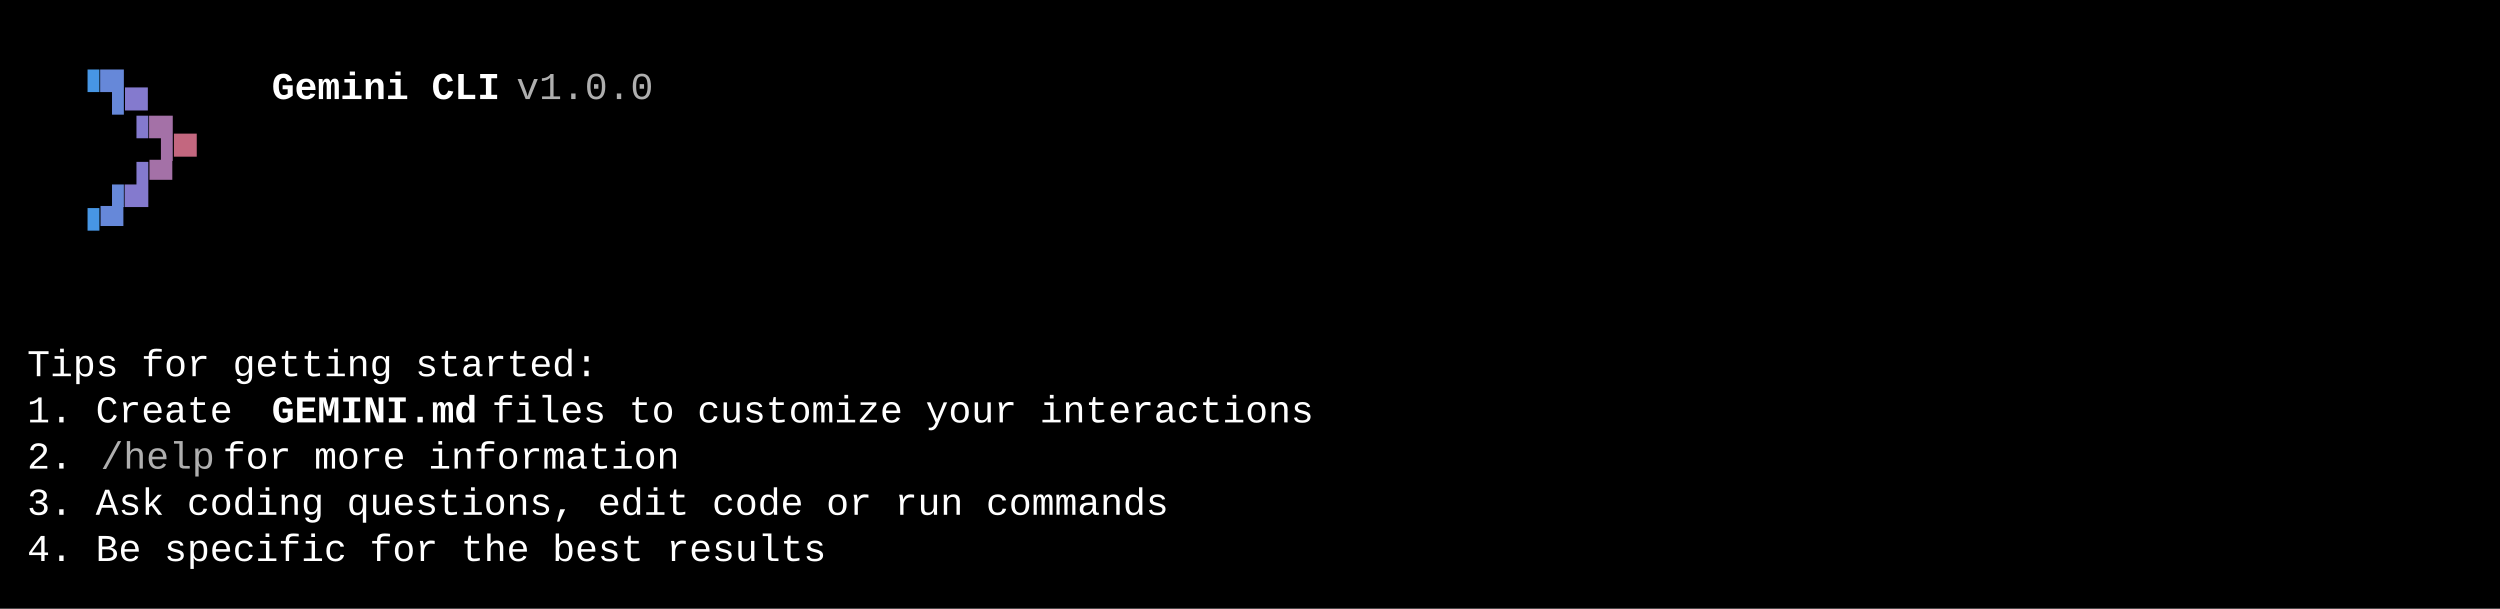
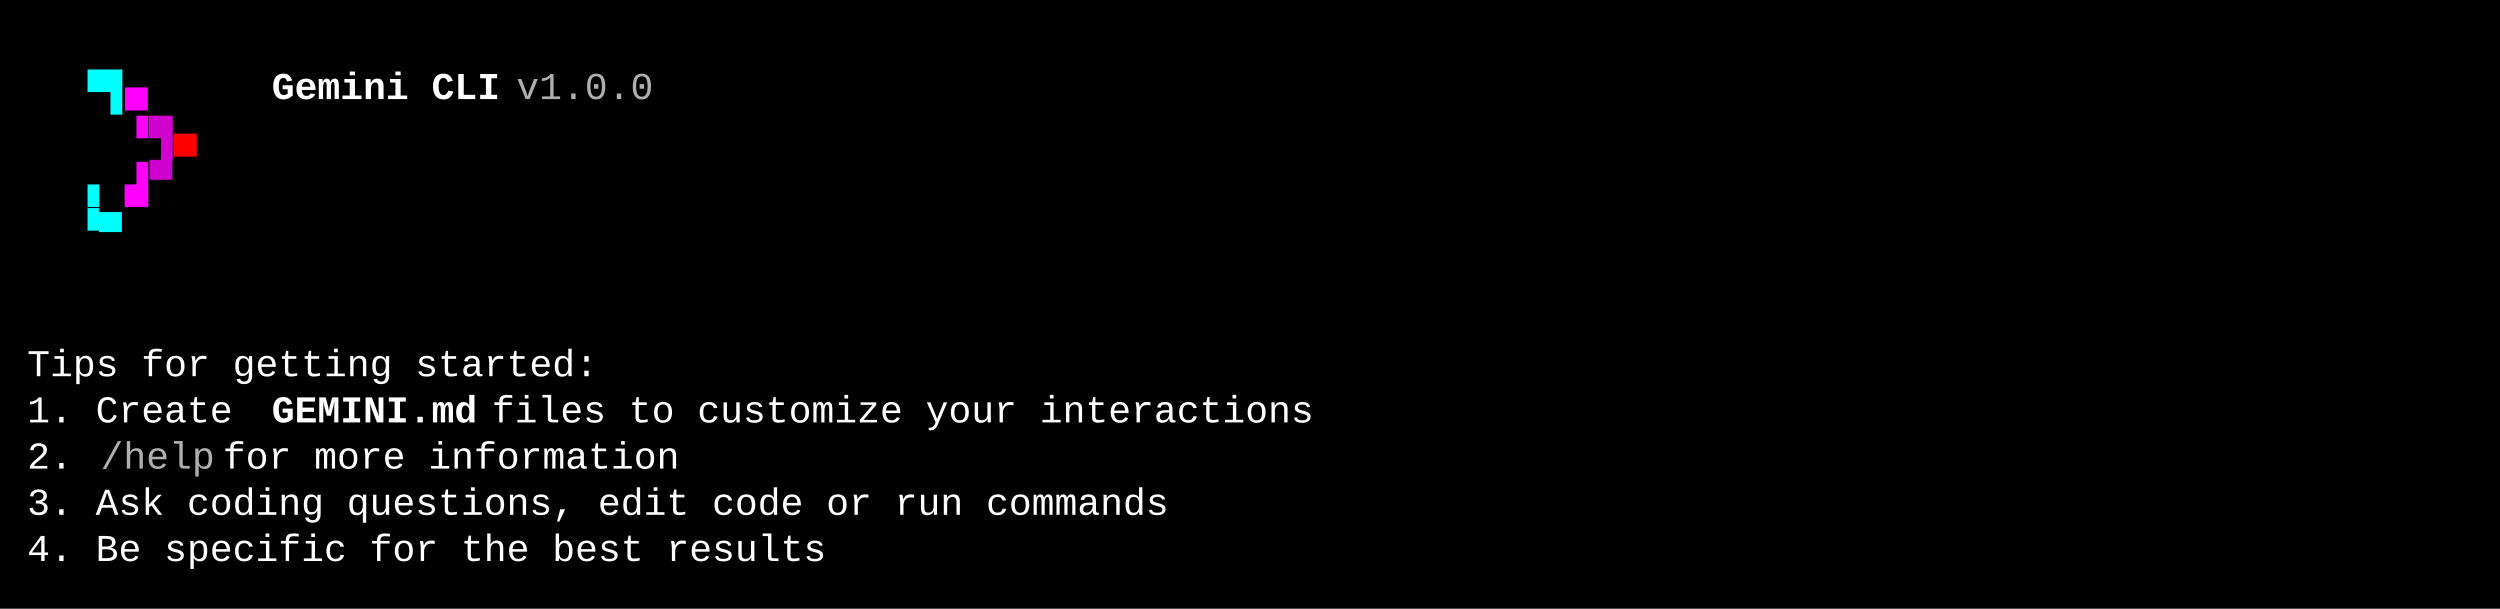
<svg xmlns="http://www.w3.org/2000/svg" width="920" height="224" viewBox="0 0 920 224">
  <style>
    text { font-family: Consolas, "Courier New", monospace; font-size: 14px; dominant-baseline: text-before-edge; white-space: pre; }
  </style>
  <rect width="920" height="224" fill="#000000" />
  <g transform="translate(10, 10)">
-     <text x="18" y="19" fill="#4796e4" textLength="9" lengthAdjust="spacingAndGlyphs">▝</text>
-     <text x="27" y="19" fill="#6688d9" textLength="9" lengthAdjust="spacingAndGlyphs">▜</text>
-     <text x="36" y="19" fill="#847ace" textLength="9" lengthAdjust="spacingAndGlyphs">▄</text>
+     <text x="18" y="19" fill="#00ffff" textLength="18" lengthAdjust="spacingAndGlyphs">▝▜</text>
+     <text x="36" y="19" fill="#ff00ff" textLength="9" lengthAdjust="spacingAndGlyphs">▄</text>
    <text x="90" y="19" fill="#ffffff" textLength="90" lengthAdjust="spacingAndGlyphs" font-weight="bold">Gemini CLI</text>
    <text x="180" y="19" fill="#afafaf" textLength="63" lengthAdjust="spacingAndGlyphs"> v1.0.0</text>
-     <text x="36" y="36" fill="#847ace" textLength="9" lengthAdjust="spacingAndGlyphs">▝</text>
-     <text x="45" y="36" fill="#a471a7" textLength="9" lengthAdjust="spacingAndGlyphs">▜</text>
-     <text x="54" y="36" fill="#c3677f" textLength="9" lengthAdjust="spacingAndGlyphs">▄</text>
-     <text x="27" y="53" fill="#6688d9" textLength="9" lengthAdjust="spacingAndGlyphs">▗</text>
-     <text x="36" y="53" fill="#847ace" textLength="9" lengthAdjust="spacingAndGlyphs">▟</text>
-     <text x="45" y="53" fill="#a471a7" textLength="9" lengthAdjust="spacingAndGlyphs">▀</text>
-     <text x="18" y="70" fill="#4796e4" textLength="9" lengthAdjust="spacingAndGlyphs">▝</text>
-     <text x="27" y="70" fill="#6688d9" textLength="9" lengthAdjust="spacingAndGlyphs">▀</text>
+     <text x="36" y="36" fill="#ff00ff" textLength="9" lengthAdjust="spacingAndGlyphs">▝</text>
+     <text x="45" y="36" fill="#cd00cd" textLength="9" lengthAdjust="spacingAndGlyphs">▜</text>
+     <text x="54" y="36" fill="#ff0000" textLength="9" lengthAdjust="spacingAndGlyphs">▄</text>
+     <text x="18" y="53" fill="#00ffff" textLength="18" lengthAdjust="spacingAndGlyphs"> ▗</text>
+     <text x="36" y="53" fill="#ff00ff" textLength="9" lengthAdjust="spacingAndGlyphs">▟</text>
+     <text x="45" y="53" fill="#cd00cd" textLength="9" lengthAdjust="spacingAndGlyphs">▀</text>
+     <text x="18" y="70" fill="#00ffff" textLength="18" lengthAdjust="spacingAndGlyphs">▝▀</text>
    <text x="0" y="121" fill="#ffffff" textLength="225" lengthAdjust="spacingAndGlyphs">Tips for getting started:</text>
    <text x="0" y="138" fill="#ffffff" textLength="90" lengthAdjust="spacingAndGlyphs">1. Create </text>
    <text x="90" y="138" fill="#ffffff" textLength="81" lengthAdjust="spacingAndGlyphs" font-weight="bold">GEMINI.md</text>
    <text x="171" y="138" fill="#ffffff" textLength="333" lengthAdjust="spacingAndGlyphs"> files to customize your interactions</text>
    <text x="0" y="155" fill="#ffffff" textLength="27" lengthAdjust="spacingAndGlyphs">2. </text>
    <text x="27" y="155" fill="#afafaf" textLength="45" lengthAdjust="spacingAndGlyphs">/help</text>
    <text x="72" y="155" fill="#ffffff" textLength="189" lengthAdjust="spacingAndGlyphs"> for more information</text>
    <text x="0" y="172" fill="#ffffff" textLength="450" lengthAdjust="spacingAndGlyphs">3. Ask coding questions, edit code or run commands</text>
    <text x="0" y="189" fill="#ffffff" textLength="315" lengthAdjust="spacingAndGlyphs">4. Be specific for the best results</text>
  </g>
</svg>
